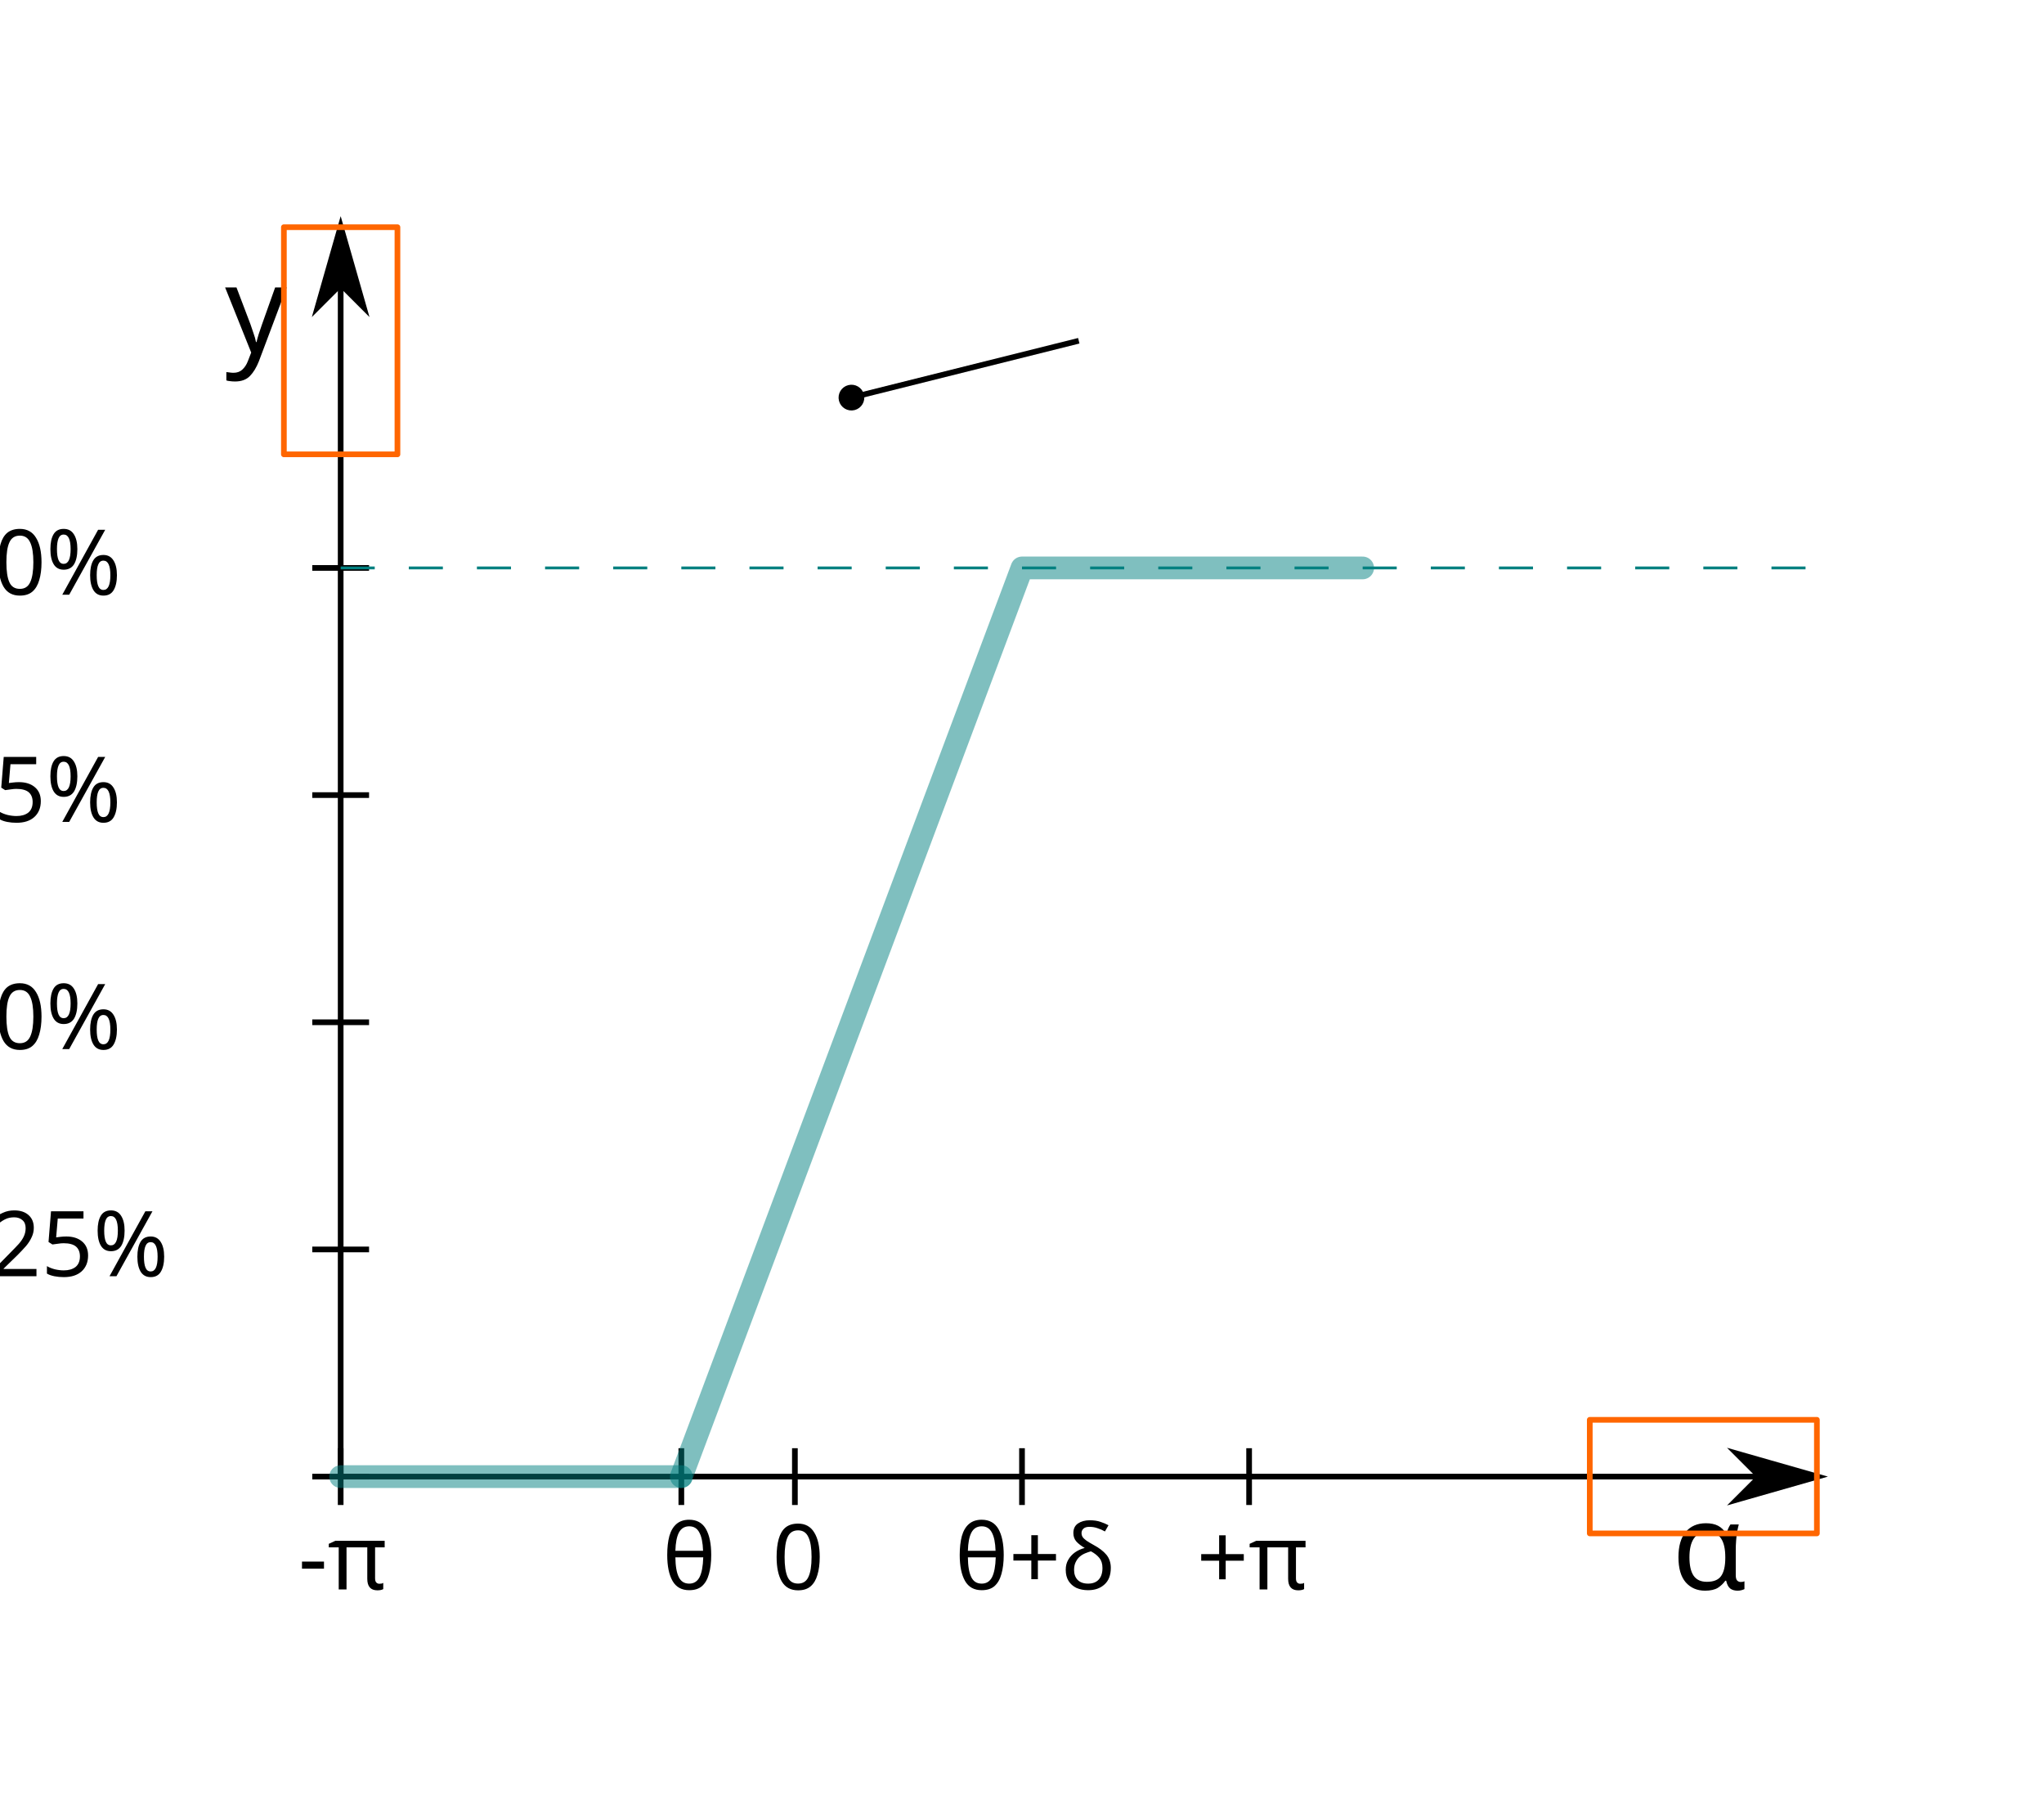
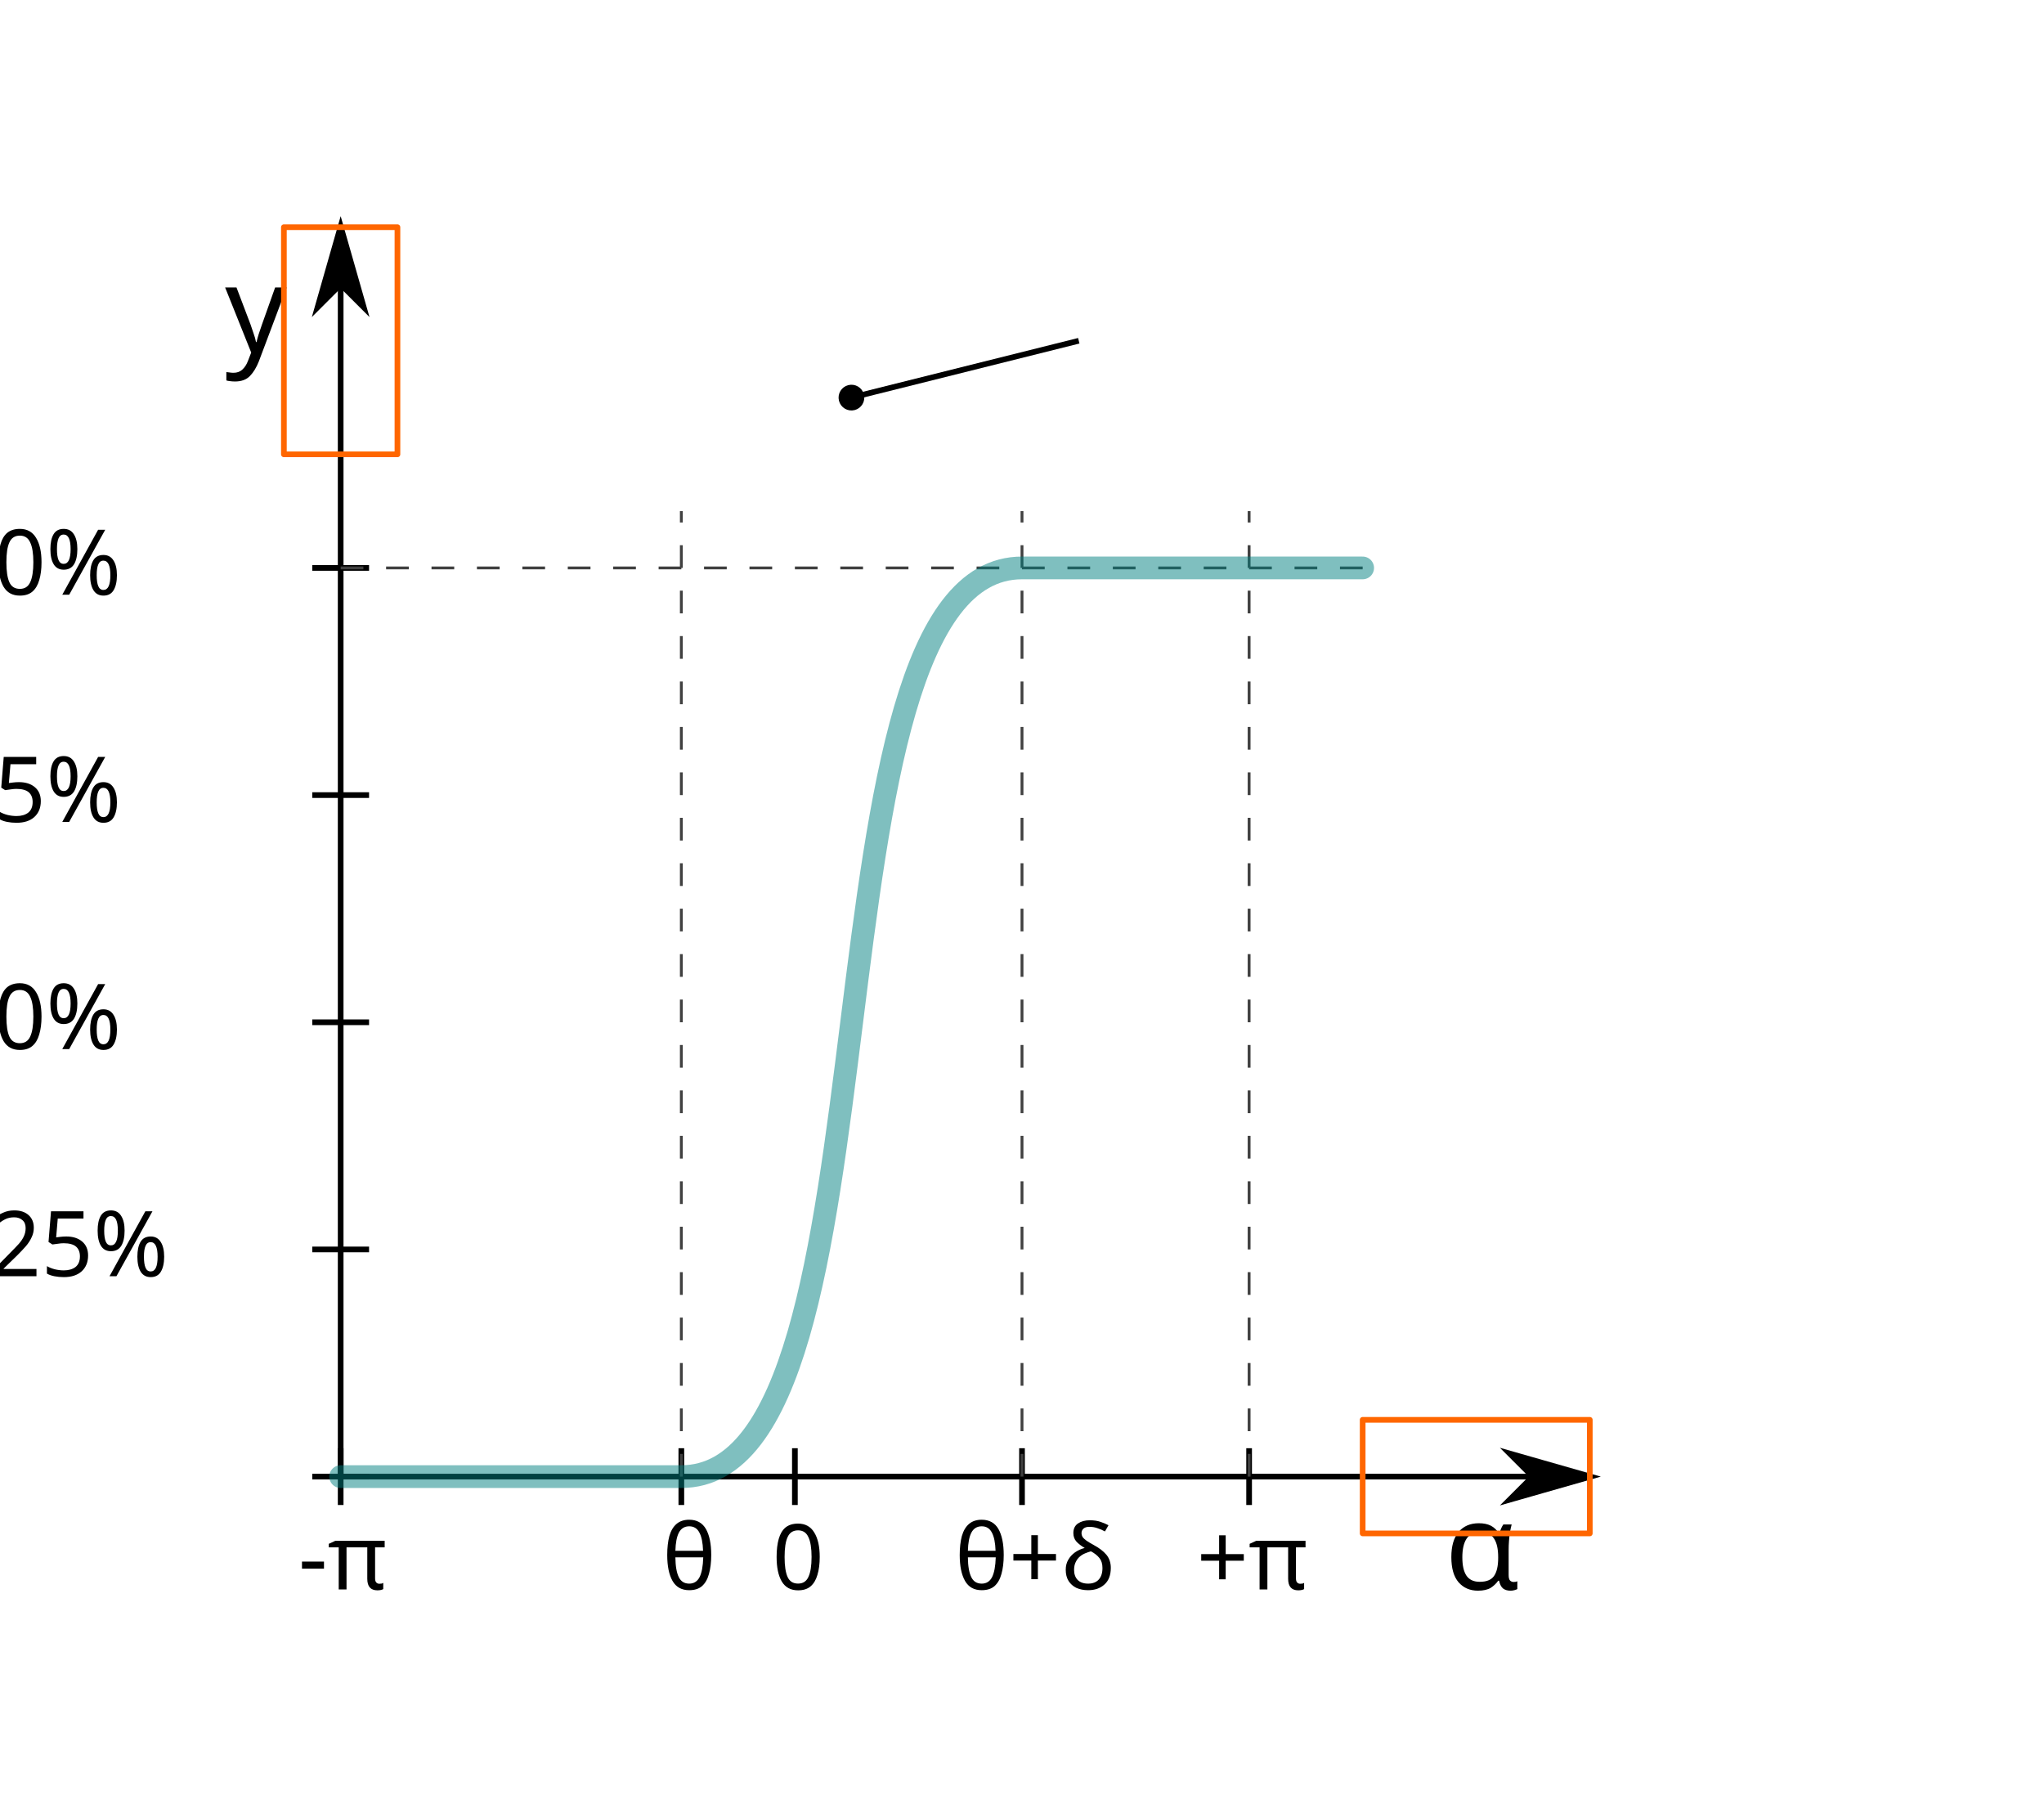
<svg xmlns="http://www.w3.org/2000/svg" width="180" height="160" viewBox="0 0 180 160" version="1.1" id="svg1097">
  <defs id="defs1091">
    <marker orient="auto" refY="0" refX="0" id="marker1484" style="overflow:visible">
      <path id="path1482" d="M 0,0 5,-5 -12.5,0 5,5 Z" style="fill:#000000;fill-opacity:1;fill-rule:evenodd;stroke:#000000;stroke-width:1pt;stroke-opacity:1" transform="matrix(-0.8,0,0,-0.8,-10,0)" />
    </marker>
    <marker style="overflow:visible" id="marker2108" refX="0" refY="0" orient="auto">
      <path transform="matrix(-0.8,0,0,-0.8,-10,0)" style="fill:#000000;fill-opacity:1;fill-rule:evenodd;stroke:#000000;stroke-width:1pt;stroke-opacity:1" d="M 0,0 5,-5 -12.5,0 5,5 Z" id="path2106" />
    </marker>
    <marker style="overflow:visible" id="marker2098" refX="0" refY="0" orient="auto">
      <path transform="matrix(0.8,0,0,0.8,10,0)" style="fill:#000000;fill-opacity:1;fill-rule:evenodd;stroke:#000000;stroke-width:1pt;stroke-opacity:1" d="M 0,0 5,-5 -12.5,0 5,5 Z" id="path2096" />
    </marker>
    <marker style="overflow:visible" id="marker3242" refX="0" refY="0" orient="auto">
      <path transform="matrix(-0.8,0,0,-0.8,-10,0)" style="fill:#000000;fill-opacity:1;fill-rule:evenodd;stroke:#000000;stroke-width:1pt;stroke-opacity:1" d="M 0,0 5,-5 -12.5,0 5,5 Z" id="path3240" />
    </marker>
    <marker style="overflow:visible" id="marker3232" refX="0" refY="0" orient="auto">
      <path transform="matrix(0.8,0,0,0.8,10,0)" style="fill:#000000;fill-opacity:1;fill-rule:evenodd;stroke:#000000;stroke-width:1pt;stroke-opacity:1" d="M 0,0 5,-5 -12.5,0 5,5 Z" id="path3230" />
    </marker>
    <marker orient="auto" refY="0" refX="0" id="Arrow2Mend" style="overflow:visible">
      <path id="path1061" style="fill:#000000;fill-opacity:1;fill-rule:evenodd;stroke:#000000;stroke-width:0.625;stroke-linejoin:round;stroke-opacity:1" d="M 8.719,4.034 -2.207,0.016 8.719,-4.002 c -1.745,2.372 -1.735,5.617 -6e-7,8.035 z" transform="scale(-0.6)" />
    </marker>
    <marker style="overflow:visible" id="SquareM" refX="0" refY="0" orient="auto">
      <path transform="scale(0.4)" style="fill:#666666;fill-opacity:1;fill-rule:evenodd;stroke:#666666;stroke-width:1pt;stroke-opacity:1" d="M -5,-5 V 5 H 5 V -5 Z" id="path1220" />
    </marker>
    <marker style="overflow:visible" id="DiamondM" refX="0" refY="0" orient="auto">
      <path transform="scale(0.4)" style="fill:#666666;fill-opacity:1;fill-rule:evenodd;stroke:#666666;stroke-width:1pt;stroke-opacity:1" d="M 0,-7.071 -7.071,0 0,7.071 7.071,0 Z" id="path1229" />
    </marker>
    <marker style="overflow:visible" id="DotL" refX="0" refY="0" orient="auto">
      <path transform="matrix(0.8,0,0,0.8,5.92,0.8)" style="fill:#000000;fill-opacity:1;fill-rule:evenodd;stroke:#000000;stroke-width:1pt;stroke-opacity:1" d="m -2.5,-1 c 0,2.76 -2.24,5 -5,5 -2.76,0 -5,-2.24 -5,-5 0,-2.76 2.24,-5 5,-5 2.76,0 5,2.24 5,5 z" id="path1208" />
    </marker>
    <marker style="overflow:visible" id="DotM" refX="0" refY="0" orient="auto">
      <path transform="matrix(0.4,0,0,0.4,2.96,0.4)" style="fill:#000000;fill-opacity:1;fill-rule:evenodd;stroke:#000000;stroke-width:1pt;stroke-opacity:1" d="m -2.5,-1 c 0,2.76 -2.24,5 -5,5 -2.76,0 -5,-2.24 -5,-5 0,-2.76 2.24,-5 5,-5 2.76,0 5,2.24 5,5 z" id="path1211" />
    </marker>
    <marker style="overflow:visible" id="marker1423" refX="0" refY="0" orient="auto">
      <path transform="matrix(-0.4,0,0,-0.4,-4,0)" style="fill:#747090;fill-opacity:1;fill-rule:evenodd;stroke:#747090;stroke-width:1pt;stroke-opacity:1" d="M 0,0 5,-5 -12.5,0 5,5 Z" id="path1421" />
    </marker>
    <marker style="overflow:visible" id="Arrow1Mend" refX="0" refY="0" orient="auto">
      <path transform="matrix(-0.4,0,0,-0.4,-4,0)" style="fill:#747090;fill-opacity:1;fill-rule:evenodd;stroke:#747090;stroke-width:1pt;stroke-opacity:1" d="M 0,0 5,-5 -12.5,0 5,5 Z" id="path1156" />
    </marker>
    <marker style="overflow:visible" id="Arrow1MendG-0-3-6-1-8" refX="0" refY="0" orient="auto">
      <path transform="matrix(-0.4,0,0,-0.4,-4,0)" style="fill:#000080;fill-rule:evenodd;stroke:#000080;stroke-width:1pt" d="M 0,0 5,-5 -12.5,0 5,5 Z" id="path5557-65-8-40-5-7" />
    </marker>
    <marker style="overflow:visible" id="Arrow1MendG-0-3-3-3-6" refX="0" refY="0" orient="auto">
      <path transform="matrix(-0.4,0,0,-0.4,-4,0)" style="fill:#000080;fill-rule:evenodd;stroke:#000080;stroke-width:1pt" d="M 0,0 5,-5 -12.5,0 5,5 Z" id="path5557-65-8-1-2-1" />
    </marker>
    <marker style="overflow:visible" id="Arrow1MendG-0-3-9-0-6-6" refX="0" refY="0" orient="auto">
      <path transform="matrix(-0.4,0,0,-0.4,-4,0)" style="fill:#000080;fill-rule:evenodd;stroke:#000080;stroke-width:1pt" d="M 0,0 5,-5 -12.5,0 5,5 Z" id="path5557-65-8-6-1-2" />
    </marker>
    <marker style="overflow:visible" id="Arrow1MendG-0-3-33-2-6" refX="0" refY="0" orient="auto">
      <path transform="matrix(-0.4,0,0,-0.4,-4,0)" style="fill:#000080;fill-rule:evenodd;stroke:#000080;stroke-width:1pt" d="M 0,0 5,-5 -12.5,0 5,5 Z" id="path5557-65-8-3-7-0" />
    </marker>
    <marker style="overflow:visible" id="Arrow1MendG-0-3-0-6-9" refX="0" refY="0" orient="auto">
      <path transform="matrix(-0.4,0,0,-0.4,-4,0)" style="fill:#000080;fill-rule:evenodd;stroke:#000080;stroke-width:1pt" d="M 0,0 5,-5 -12.5,0 5,5 Z" id="path5557-65-8-4-0-3" />
    </marker>
    <marker style="overflow:visible" id="Arrow1MendG-0-3-8-9-7" refX="0" refY="0" orient="auto">
      <path transform="matrix(-0.4,0,0,-0.4,-4,0)" style="fill:#000080;fill-rule:evenodd;stroke:#000080;stroke-width:1pt" d="M 0,0 5,-5 -12.5,0 5,5 Z" id="path5557-65-8-9-9-0" />
    </marker>
    <marker style="overflow:visible" id="Arrow1MendG-0-3-7-8-1" refX="0" refY="0" orient="auto">
      <path transform="matrix(-0.4,0,0,-0.4,-4,0)" style="fill:#000080;fill-rule:evenodd;stroke:#000080;stroke-width:1pt" d="M 0,0 5,-5 -12.5,0 5,5 Z" id="path5557-65-8-64-2-2" />
    </marker>
    <marker style="overflow:visible" id="Arrow1MendG-0-3-03-7-2" refX="0" refY="0" orient="auto">
      <path transform="matrix(-0.4,0,0,-0.4,-4,0)" style="fill:#000080;fill-rule:evenodd;stroke:#000080;stroke-width:1pt" d="M 0,0 5,-5 -12.5,0 5,5 Z" id="path5557-65-8-0-2-9" />
    </marker>
    <marker style="overflow:visible" id="Arrow1MendG-0-3-2-9-5" refX="0" refY="0" orient="auto">
      <path transform="matrix(-0.4,0,0,-0.4,-4,0)" style="fill:#000080;fill-rule:evenodd;stroke:#000080;stroke-width:1pt" d="M 0,0 5,-5 -12.5,0 5,5 Z" id="path5557-65-8-5-8-6" />
    </marker>
    <marker style="overflow:visible" id="Arrow1MendG-0-3-5-5-5" refX="0" refY="0" orient="auto">
      <path transform="matrix(-0.4,0,0,-0.4,-4,0)" style="fill:#000080;fill-rule:evenodd;stroke:#000080;stroke-width:1pt" d="M 0,0 5,-5 -12.5,0 5,5 Z" id="path5557-65-8-94-6-3" />
    </marker>
    <marker style="overflow:visible" id="Arrow1Mstart" refX="0" refY="0" orient="auto">
      <path transform="matrix(0.4,0,0,0.4,4,0)" style="fill:#000000;fill-opacity:1;fill-rule:evenodd;stroke:#000000;stroke-width:1pt;stroke-opacity:1" d="M 0,0 5,-5 -12.5,0 5,5 Z" id="path5266" />
    </marker>
    <marker style="overflow:visible" id="marker5523" refX="0" refY="0" orient="auto">
      <path transform="matrix(-0.4,0,0,-0.4,-4,0)" style="fill:#000000;fill-opacity:1;fill-rule:evenodd;stroke:#000000;stroke-width:1pt;stroke-opacity:1" d="M 0,0 5,-5 -12.5,0 5,5 Z" id="path5269" />
    </marker>
    <marker style="overflow:visible" id="Arrow1MendG-0-5-91-9" refX="0" refY="0" orient="auto">
      <path transform="matrix(-0.4,0,0,-0.4,-4,0)" style="fill:#000080;fill-rule:evenodd;stroke:#000080;stroke-width:1pt" d="M 0,0 5,-5 -12.5,0 5,5 Z" id="path5557-65-6-0-0" />
    </marker>
    <marker style="overflow:visible" id="Arrow1MendG-0-9-1-9" refX="0" refY="0" orient="auto">
      <path transform="matrix(-0.4,0,0,-0.4,-4,0)" style="fill:#000080;fill-rule:evenodd;stroke:#000080;stroke-width:1pt" d="M 0,0 5,-5 -12.5,0 5,5 Z" id="path5557-65-7-4-3" />
    </marker>
    <marker style="overflow:visible" id="Arrow1Mstart-3" refX="0" refY="0" orient="auto">
      <path transform="matrix(0.4,0,0,0.4,4,0)" style="fill:#000000;fill-opacity:1;fill-rule:evenodd;stroke:#000000;stroke-width:1pt;stroke-opacity:1" d="M 0,0 5,-5 -12.5,0 5,5 Z" id="path5266-6" />
    </marker>
    <marker style="overflow:visible" id="marker5523-7" refX="0" refY="0" orient="auto">
      <path transform="matrix(-0.4,0,0,-0.4,-4,0)" style="fill:#000000;fill-opacity:1;fill-rule:evenodd;stroke:#000000;stroke-width:1pt;stroke-opacity:1" d="M 0,0 5,-5 -12.5,0 5,5 Z" id="path5269-5" />
    </marker>
    <marker style="overflow:visible" id="Arrow1Lstart-3" refX="0" refY="0" orient="auto">
      <path transform="matrix(0.8,0,0,0.8,10,0)" style="fill:#000000;fill-opacity:1;fill-rule:evenodd;stroke:#000000;stroke-width:1pt;stroke-opacity:1" d="M 0,0 5,-5 -12.5,0 5,5 Z" id="path1034-6" />
    </marker>
    <marker style="overflow:visible" id="Arrow1Lend-7" refX="0" refY="0" orient="auto">
      <path transform="matrix(-0.8,0,0,-0.8,-10,0)" style="fill:#000000;fill-opacity:1;fill-rule:evenodd;stroke:#000000;stroke-width:1pt;stroke-opacity:1" d="M 0,0 5,-5 -12.5,0 5,5 Z" id="path1037-5" />
    </marker>
    <marker orient="auto" refY="0" refX="0" id="Arrow1Lend-7-0" style="overflow:visible">
      <path id="path1037-5-9" d="M 0,0 5,-5 -12.5,0 5,5 Z" style="fill:#000000;fill-opacity:1;fill-rule:evenodd;stroke:#000000;stroke-width:1pt;stroke-opacity:1" transform="matrix(-0.8,0,0,-0.8,-10,0)" />
    </marker>
  </defs>
  <g style="display:inline" id="layer2" />
  <g transform="translate(0,-558.25)" id="layer1" style="display:inline">
    <path id="path1954" d="m 75,593.25 20,-5" style="fill:none;stroke:#000000;stroke-width:0.5;stroke-linecap:butt;stroke-linejoin:miter;stroke-miterlimit:4;stroke-dasharray:none;stroke-opacity:1;marker-start:url(#DotM)" />
-     <path id="path1472" d="M 30,688.25 H 160" style="fill:none;stroke:#000000;stroke-width:0.5;stroke-linecap:butt;stroke-linejoin:miter;stroke-miterlimit:4;stroke-dasharray:none;stroke-opacity:1;marker-end:url(#marker1484)" />
+     <path id="path1472" d="M 30,688.25 H 140" style="fill:none;stroke:#000000;stroke-width:0.5;stroke-linecap:butt;stroke-linejoin:miter;stroke-miterlimit:4;stroke-dasharray:none;stroke-opacity:1;marker-end:url(#marker1484)" />
    <path id="path1474" d="m 30,688.25 v -110" style="fill:none;stroke:#000000;stroke-width:0.5;stroke-linecap:butt;stroke-linejoin:miter;stroke-miterlimit:4;stroke-dasharray:none;stroke-opacity:1;marker-end:url(#marker2108)" />
    <text id="text1704" y="589.273" x="19.807" style="font-style:normal;font-variant:normal;font-weight:normal;font-stretch:normal;font-size:10.667px;line-height:1.25;font-family:'SBL BibLit';-inkscape-font-specification:'SBL BibLit';letter-spacing:0px;word-spacing:0px;fill:#000000;fill-opacity:1;stroke:none" xml:space="preserve">
      <tspan style="font-size:10.667px" y="589.273" x="19.807" id="tspan1702">y</tspan>
    </text>
-     <text id="text1708" y="698.184" x="147.216" style="font-style:normal;font-variant:normal;font-weight:normal;font-stretch:normal;font-size:10.667px;line-height:1.25;font-family:'SBL BibLit';-inkscape-font-specification:'SBL BibLit';letter-spacing:0px;word-spacing:0px;fill:#000000;fill-opacity:1;stroke:none" xml:space="preserve">
-       <tspan style="font-size:10.667px" y="698.184" x="147.216" id="tspan1706">α</tspan>
+     <text id="text1708" y="698.184" x="127.216" style="font-style:normal;font-variant:normal;font-weight:normal;font-stretch:normal;font-size:10.667px;line-height:1.25;font-family:'SBL BibLit';-inkscape-font-specification:'SBL BibLit';letter-spacing:0px;word-spacing:0px;fill:#000000;fill-opacity:1;stroke:none" xml:space="preserve">
+       <tspan style="font-size:10.667px" y="698.184" x="127.216" id="tspan1706">α</tspan>
    </text>
    <path style="fill:none;stroke:#000000;stroke-width:0.5;stroke-linecap:butt;stroke-linejoin:miter;stroke-miterlimit:4;stroke-dasharray:none;stroke-opacity:1" d="m 60,685.75 v 5" id="path1746" />
    <path id="path1748" d="m 70,685.75 v 5" style="fill:none;stroke:#000000;stroke-width:0.5;stroke-linecap:butt;stroke-linejoin:miter;stroke-miterlimit:4;stroke-dasharray:none;stroke-opacity:1" />
    <path style="fill:none;stroke:#000000;stroke-width:0.5;stroke-linecap:butt;stroke-linejoin:miter;stroke-miterlimit:4;stroke-dasharray:none;stroke-opacity:1" d="m 90,685.75 v 5" id="path1750" />
    <path id="path1752" d="m 110,685.75 v 5" style="fill:none;stroke:#000000;stroke-width:0.5;stroke-linecap:butt;stroke-linejoin:miter;stroke-miterlimit:4;stroke-dasharray:none;stroke-opacity:1" />
    <path id="path1732" d="m 27.5,668.25 h 5" style="fill:none;stroke:#000000;stroke-width:0.5;stroke-linecap:butt;stroke-linejoin:miter;stroke-miterlimit:4;stroke-dasharray:none;stroke-opacity:1" />
    <path style="fill:none;stroke:#000000;stroke-width:0.5;stroke-linecap:butt;stroke-linejoin:miter;stroke-miterlimit:4;stroke-dasharray:none;stroke-opacity:1" d="m 27.5,648.25 h 5" id="path1734" />
    <path id="path1736" d="m 27.5,628.25 h 5" style="fill:none;stroke:#000000;stroke-width:0.5;stroke-linecap:butt;stroke-linejoin:miter;stroke-miterlimit:4;stroke-dasharray:none;stroke-opacity:1" />
    <path style="fill:none;stroke:#000000;stroke-width:0.5;stroke-linecap:butt;stroke-linejoin:miter;stroke-miterlimit:4;stroke-dasharray:none;stroke-opacity:1" d="m 27.5,608.25 h 5" id="path1738" />
    <rect y="578.25" x="25" height="20" width="10" id="rect1710" style="display:inline;fill:none;fill-opacity:0.5;fill-rule:evenodd;stroke:#ff6600;stroke-width:0.5;stroke-linecap:round;stroke-linejoin:round;stroke-miterlimit:4;stroke-dasharray:none" />
-     <rect transform="rotate(90)" style="display:inline;fill:none;fill-opacity:0.5;fill-rule:evenodd;stroke:#ff6600;stroke-width:0.5;stroke-linecap:round;stroke-linejoin:round;stroke-miterlimit:4;stroke-dasharray:none" id="rect1712" width="10" height="20" x="683.25" y="-160" />
+     <rect transform="rotate(90)" style="display:inline;fill:none;fill-opacity:0.5;fill-rule:evenodd;stroke:#ff6600;stroke-width:0.5;stroke-linecap:round;stroke-linejoin:round;stroke-miterlimit:4;stroke-dasharray:none" id="rect1712" width="10" height="20" x="683.25" y="-140" />
    <text id="text2141" y="610.609" x="25.254" style="font-style:normal;font-variant:normal;font-weight:normal;font-stretch:normal;font-size:8px;line-height:2.5;font-family:'SBL BibLit';-inkscape-font-specification:'SBL BibLit';letter-spacing:0px;word-spacing:0px;fill:#000000;fill-opacity:1;stroke:none" xml:space="preserve">
      <tspan style="font-size:8px;text-align:end;text-anchor:end" y="610.609" x="25.254" id="tspan2139">100%</tspan>
      <tspan id="tspan2143" style="font-size:8px;text-align:end;text-anchor:end" y="630.609" x="25.254">75%</tspan>
      <tspan id="tspan2145" style="font-size:8px;text-align:end;text-anchor:end" y="650.609" x="25.254">50%</tspan>
      <tspan id="tspan2147" style="font-size:8px;text-align:end;text-anchor:end" y="670.609" x="25.254">25%</tspan>
    </text>
-     <path id="path2222" d="M 30,608.25 H 160" style="fill:none;stroke:#008080;stroke-width:0.25;stroke-linecap:butt;stroke-linejoin:miter;stroke-opacity:1;stroke-miterlimit:4;stroke-dasharray:3,3;stroke-dashoffset:0" />
+     <path id="path2222" d="m 30,608.25 h 90" style="fill:none;stroke:#404040;stroke-width:0.25;stroke-linecap:butt;stroke-linejoin:miter;stroke-miterlimit:4;stroke-dasharray:2,2;stroke-dashoffset:0;stroke-opacity:1" />
    <text id="text2230" y="698.172" x="58.322" style="font-style:normal;font-variant:normal;font-weight:normal;font-stretch:normal;font-size:8px;line-height:1.25;font-family:'SBL BibLit';-inkscape-font-specification:'SBL BibLit';letter-spacing:0px;word-spacing:0px;fill:#000000;fill-opacity:1;stroke:none" xml:space="preserve">
      <tspan style="font-size:8px" y="698.172" x="58.322" id="tspan2228">θ</tspan>
    </text>
    <text id="text2234" y="698.172" x="84.078" style="font-style:normal;font-variant:normal;font-weight:normal;font-stretch:normal;font-size:8px;line-height:1.25;font-family:'SBL BibLit';-inkscape-font-specification:'SBL BibLit';letter-spacing:0px;word-spacing:0px;fill:#000000;fill-opacity:1;stroke:none" xml:space="preserve">
      <tspan style="font-size:8px" y="698.172" x="84.078" id="tspan2232">θ+δ</tspan>
    </text>
    <text id="text2238" y="698.184" x="26.283" style="font-style:normal;font-variant:normal;font-weight:normal;font-stretch:normal;font-size:8px;line-height:1.25;font-family:'SBL BibLit';-inkscape-font-specification:'SBL BibLit';letter-spacing:0px;word-spacing:0px;fill:#000000;fill-opacity:1;stroke:none" xml:space="preserve">
      <tspan style="font-size:8px" y="698.184" x="26.283" id="tspan2236">-π</tspan>
    </text>
    <text id="text2242" y="698.184" x="68" style="font-style:normal;font-variant:normal;font-weight:normal;font-stretch:normal;font-size:8px;line-height:1.25;font-family:'SBL BibLit';-inkscape-font-specification:'SBL BibLit';letter-spacing:0px;word-spacing:0px;fill:#000000;fill-opacity:1;stroke:none" xml:space="preserve">
      <tspan style="font-size:8px" y="698.184" x="68" id="tspan2240">0</tspan>
    </text>
    <text xml:space="preserve" style="font-style:normal;font-variant:normal;font-weight:normal;font-stretch:normal;font-size:8px;line-height:1.25;font-family:'SBL BibLit';-inkscape-font-specification:'SBL BibLit';letter-spacing:0px;word-spacing:0px;fill:#000000;fill-opacity:1;stroke:none" x="105.376" y="698.184" id="text2246">
      <tspan id="tspan2244" x="105.376" y="698.184" style="font-size:8px">+π</tspan>
    </text>
    <path id="path2260" d="m 30,685.75 v 5" style="fill:none;stroke:#000000;stroke-width:0.5;stroke-linecap:butt;stroke-linejoin:miter;stroke-miterlimit:4;stroke-dasharray:none;stroke-opacity:1" />
    <path style="fill:none;stroke:#000000;stroke-width:0.5;stroke-linecap:butt;stroke-linejoin:miter;stroke-miterlimit:4;stroke-dasharray:none;stroke-opacity:1" d="m 27.5,688.25 h 5" id="path2272" />
-     <path id="path2274" d="M 30,688.25 H 60" style="fill:none;stroke:#008080;stroke-width:2;stroke-linecap:round;stroke-linejoin:miter;stroke-opacity:0.5;stroke-miterlimit:4;stroke-dasharray:none" />
-     <path id="path2276" d="m 60,688.25 30,-80 h 30" style="fill:none;fill-opacity:0.5;fill-rule:evenodd;stroke:#008080;stroke-width:2;stroke-linecap:round;stroke-linejoin:round;stroke-miterlimit:4;stroke-dasharray:none;stroke-dashoffset:0;stroke-opacity:0.5" />
+     <path style="fill:none;stroke:#404040;stroke-width:0.25;stroke-linecap:butt;stroke-linejoin:miter;stroke-miterlimit:4;stroke-dasharray:2, 2;stroke-dashoffset:0;stroke-opacity:1" d="m 60,688.25 v -85" id="path2280" />
+     <path id="path2282" d="m 90,688.25 v -85" style="fill:none;stroke:#404040;stroke-width:0.25;stroke-linecap:butt;stroke-linejoin:miter;stroke-miterlimit:4;stroke-dasharray:2, 2;stroke-dashoffset:0;stroke-opacity:1" />
+     <path style="fill:none;stroke:#404040;stroke-width:0.25;stroke-linecap:butt;stroke-linejoin:miter;stroke-miterlimit:4;stroke-dasharray:2, 2;stroke-dashoffset:0;stroke-opacity:1" d="m 110,688.25 v -85" id="path2284" />
+     <path id="path2278" d="m 30,688.25 h 30 c 20,0 10,-80 30,-80 h 30" style="fill:none;fill-opacity:0.5;fill-rule:evenodd;stroke:#008080;stroke-width:2;stroke-linecap:round;stroke-linejoin:round;stroke-miterlimit:4;stroke-dasharray:none;stroke-dashoffset:0;stroke-opacity:0.5" />
  </g>
</svg>
